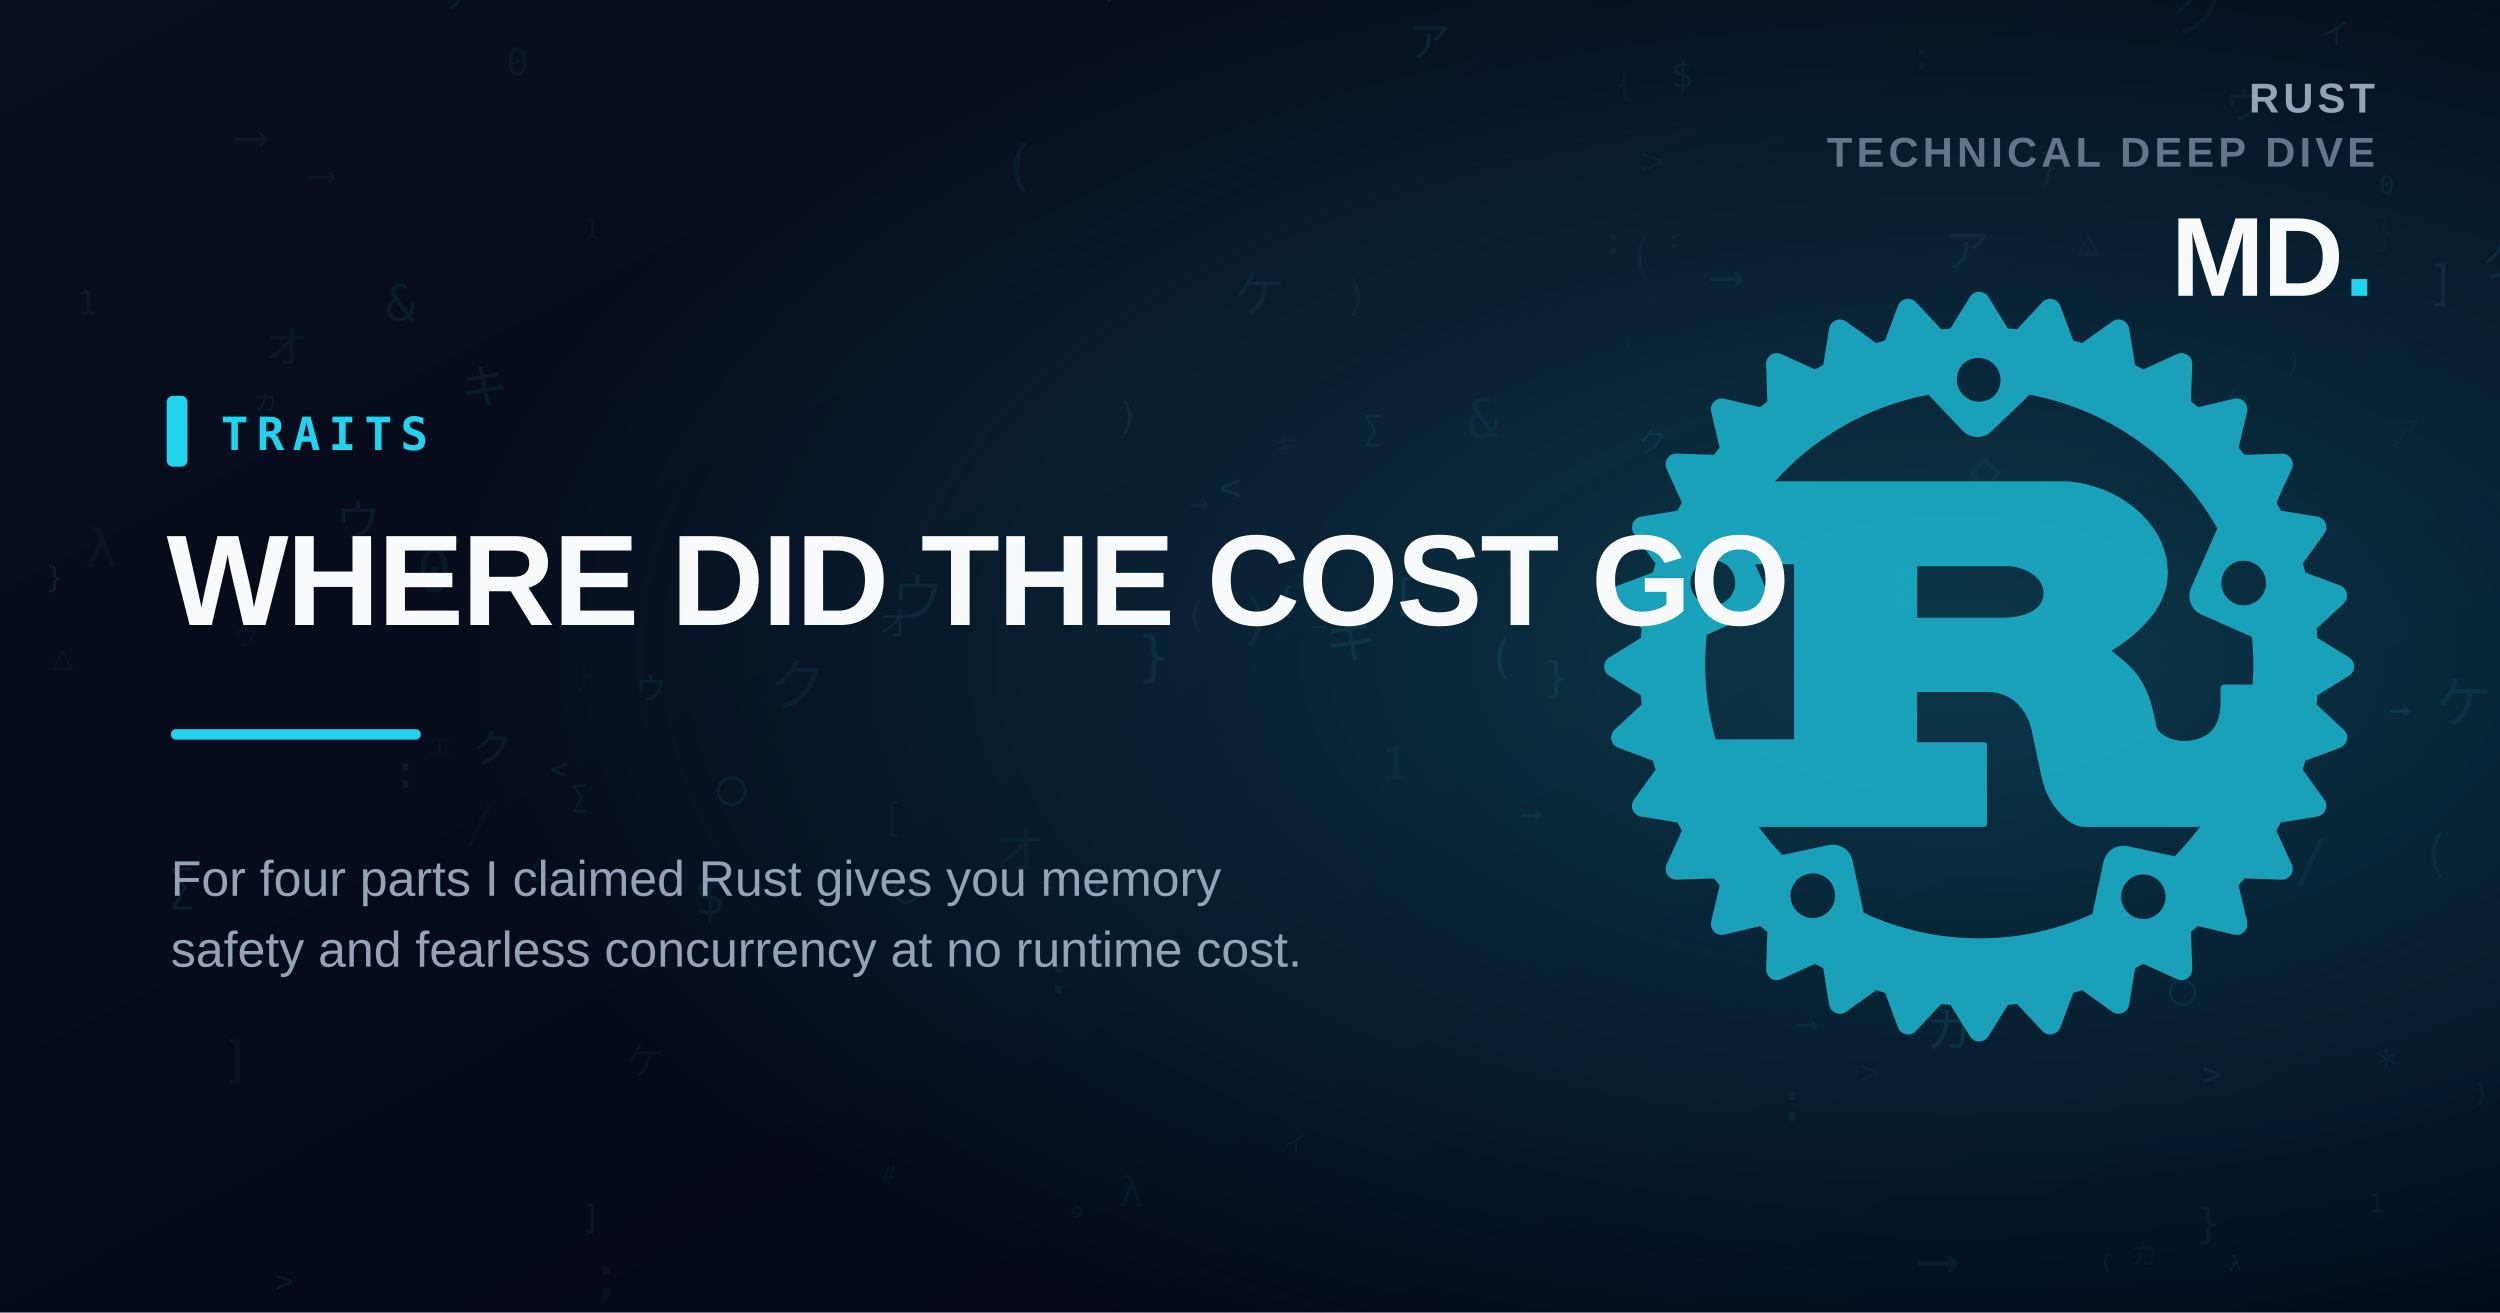
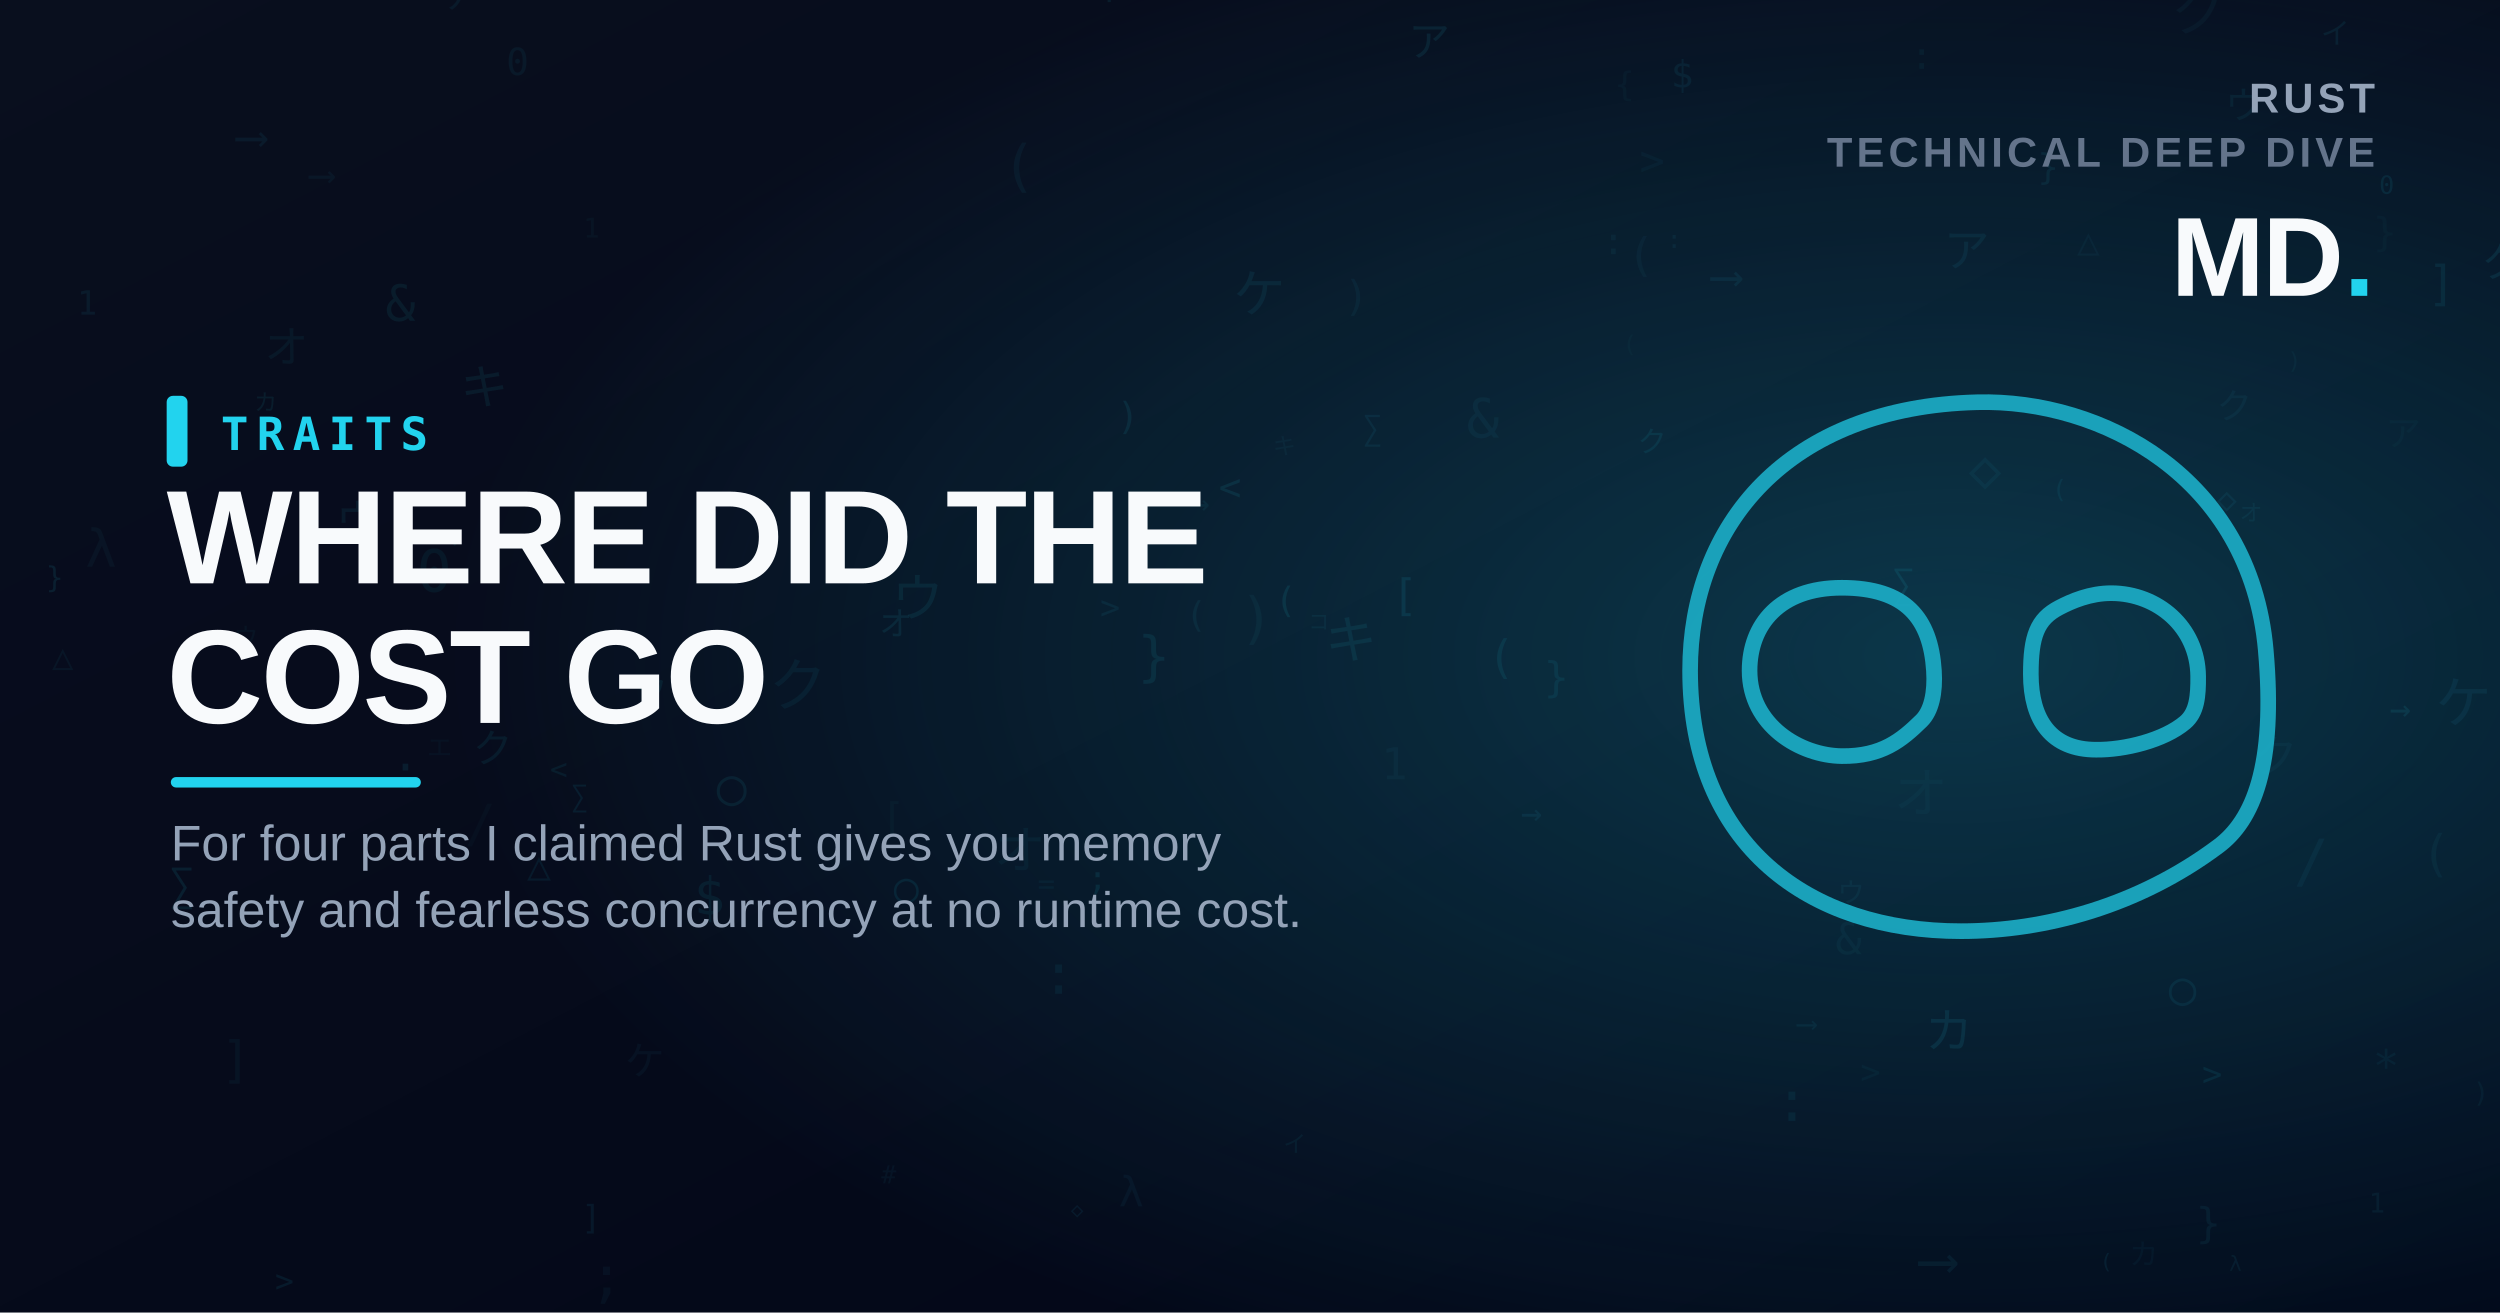
<svg xmlns="http://www.w3.org/2000/svg" viewBox="0 0 1200 630" width="1200" height="630" role="img" aria-label="WHERE DID THE COST GO">
  <defs>
    <linearGradient id="bg" x1="0" y1="0" x2="1" y2="1">
      <stop offset="0" stop-color="#0b1120" />
      <stop offset="1" stop-color="#020617" />
    </linearGradient>
    <radialGradient id="glow" cx="0.78" cy="0.5" r="0.6">
      <stop offset="0" stop-color="#22d3ee" stop-opacity="0.28" />
      <stop offset="1" stop-color="#22d3ee" stop-opacity="0" />
    </radialGradient>
  </defs>
  <rect width="1200" height="630" fill="url(#bg)" />
  <g>
    <text x="25" y="321" font-size="17" fill="#22d3ee" opacity="0.066" font-family="ui-monospace, monospace">△</text>
    <text x="636" y="316" font-size="25" fill="#22d3ee" opacity="0.099" font-family="ui-monospace, monospace">キ</text>
    <text x="422" y="305" font-size="16" fill="#22d3ee" opacity="0.106" font-family="ui-monospace, monospace">オ</text>
    <text x="223" y="404" font-size="25" fill="#22d3ee" opacity="0.031" font-family="ui-monospace, monospace">/</text>
    <text x="1068" y="57" font-size="18" fill="#22d3ee" opacity="0.076" font-family="ui-monospace, monospace">ウ</text>
    <text x="676" y="27" font-size="20" fill="#22d3ee" opacity="0.107" font-family="ui-monospace, monospace">ア</text>
    <text x="305" y="336" font-size="15" fill="#22d3ee" opacity="0.097" font-family="ui-monospace, monospace">ウ</text>
    <text x="114" y="73" font-size="22" fill="#22d3ee" opacity="0.075" font-family="ui-monospace, monospace">⟶</text>
    <text x="908" y="287" font-size="19" fill="#22d3ee" opacity="0.118" font-family="ui-monospace, monospace">∑</text>
    <text x="527" y="2" font-size="18" fill="#22d3ee" opacity="0.096" font-family="ui-monospace, monospace">+</text>
    <text x="536" y="206" font-size="18" fill="#22d3ee" opacity="0.104" font-family="ui-monospace, monospace">)</text>
    <text x="1064" y="245" font-size="16" fill="#22d3ee" opacity="0.085" font-family="ui-monospace, monospace">◇</text>
    <text x="185" y="154" font-size="24" fill="#22d3ee" opacity="0.092" font-family="ui-monospace, monospace">&amp;</text>
    <text x="528" y="297" font-size="16" fill="#22d3ee" opacity="0.082" font-family="ui-monospace, monospace">&gt;</text>
    <text x="730" y="396" font-size="17" fill="#22d3ee" opacity="0.088" font-family="ui-monospace, monospace">→</text>
    <text x="779" y="169" font-size="11" fill="#22d3ee" opacity="0.034" font-family="ui-monospace, monospace">(</text>
    <text x="253" y="422" font-size="19" fill="#22d3ee" opacity="0.087" font-family="ui-monospace, monospace">△</text>
    <text x="369" y="339" font-size="28" fill="#22d3ee" opacity="0.073" font-family="ui-monospace, monospace">ク</text>
    <text x="787" y="84" font-size="20" fill="#22d3ee" opacity="0.046" font-family="ui-monospace, monospace">&gt;</text>
    <text x="211" y="264" font-size="17" fill="#22d3ee" opacity="0.092" font-family="ui-monospace, monospace">→</text>
    <text x="274" y="387" font-size="14" fill="#22d3ee" opacity="0.100" font-family="ui-monospace, monospace">∑</text>
    <text x="1008" y="609" font-size="10" fill="#22d3ee" opacity="0.097" font-family="ui-monospace, monospace">(</text>
    <text x="423" y="568" font-size="12" fill="#22d3ee" opacity="0.061" font-family="ui-monospace, monospace">#</text>
    <text x="1114" y="21" font-size="14" fill="#22d3ee" opacity="0.086" font-family="ui-monospace, monospace">イ</text>
    <text x="81" y="432" font-size="21" fill="#22d3ee" opacity="0.116" font-family="ui-monospace, monospace">∑</text>
    <text x="546" y="324" font-size="26" fill="#22d3ee" opacity="0.099" font-family="ui-monospace, monospace">}</text>
    <text x="41" y="272" font-size="25" fill="#22d3ee" opacity="0.049" font-family="ui-monospace, monospace">λ</text>
    <text x="243" y="36" font-size="18" fill="#22d3ee" opacity="0.068" font-family="ui-monospace, monospace">0</text>
    <text x="654" y="211" font-size="16" fill="#22d3ee" opacity="0.085" font-family="ui-monospace, monospace">∑</text>
    <text x="429" y="433" font-size="20" fill="#22d3ee" opacity="0.108" font-family="ui-monospace, monospace">○</text>
    <text x="611" y="218" font-size="11" fill="#22d3ee" opacity="0.051" font-family="ui-monospace, monospace">キ</text>
    <text x="704" y="210" font-size="26" fill="#22d3ee" opacity="0.065" font-family="ui-monospace, monospace">&amp;</text>
    <text x="112" y="310" font-size="12" fill="#22d3ee" opacity="0.047" font-family="ui-monospace, monospace">ウ</text>
    <text x="1098" y="177" font-size="11" fill="#22d3ee" opacity="0.050" font-family="ui-monospace, monospace">)</text>
    <text x="205" y="363" font-size="12" fill="#22d3ee" opacity="0.045" font-family="ui-monospace, monospace">エ</text>
    <text x="985" y="239" font-size="12" fill="#22d3ee" opacity="0.086" font-family="ui-monospace, monospace">(</text>
    <text x="477" y="417" font-size="25" fill="#22d3ee" opacity="0.055" font-family="ui-monospace, monospace">オ</text>
    <text x="221" y="194" font-size="23" fill="#22d3ee" opacity="0.093" font-family="ui-monospace, monospace">キ</text>
    <text x="1064" y="201" font-size="17" fill="#22d3ee" opacity="0.063" font-family="ui-monospace, monospace">ク</text>
    <text x="428" y="296" font-size="25" fill="#22d3ee" opacity="0.101" font-family="ui-monospace, monospace">ウ</text>
    <text x="264" y="374" font-size="14" fill="#22d3ee" opacity="0.093" font-family="ui-monospace, monospace">&lt;</text>
    <text x="200" y="284" font-size="28" fill="#22d3ee" opacity="0.073" font-family="ui-monospace, monospace">0</text>
    <text x="585" y="240" font-size="18" fill="#22d3ee" opacity="0.113" font-family="ui-monospace, monospace">&lt;</text>
    <text x="514" y="584" font-size="10" fill="#22d3ee" opacity="0.089" font-family="ui-monospace, monospace">◇</text>
    <text x="775" y="46" font-size="16" fill="#22d3ee" opacity="0.037" font-family="ui-monospace, monospace">{</text>
    <text x="22" y="282" font-size="14" fill="#22d3ee" opacity="0.117" font-family="ui-monospace, monospace">}</text>
    <text x="663" y="374" font-size="21" fill="#22d3ee" opacity="0.047" font-family="ui-monospace, monospace">1</text>
    <text x="1070" y="610" font-size="10" fill="#22d3ee" opacity="0.084" font-family="ui-monospace, monospace">λ</text>
    <text x="333" y="439" font-size="25" fill="#22d3ee" opacity="0.092" font-family="ui-monospace, monospace">$</text>
    <text x="882" y="433" font-size="13" fill="#22d3ee" opacity="0.069" font-family="ui-monospace, monospace">ウ</text>
    <text x="1165" y="144" font-size="23" fill="#22d3ee" opacity="0.099" font-family="ui-monospace, monospace">]</text>
    <text x="978" y="86" font-size="17" fill="#22d3ee" opacity="0.091" font-family="ui-monospace, monospace">}</text>
    <text x="279" y="590" font-size="16" fill="#22d3ee" opacity="0.088" font-family="ui-monospace, monospace">]</text>
    <text x="522" y="427" font-size="16" fill="#22d3ee" opacity="0.116" font-family="ui-monospace, monospace">;</text>
    <text x="592" y="150" font-size="25" fill="#22d3ee" opacity="0.089" font-family="ui-monospace, monospace">ケ</text>
    <text x="1139" y="519" font-size="21" fill="#22d3ee" opacity="0.066" font-family="ui-monospace, monospace">*</text>
    <text x="37" y="151" font-size="16" fill="#22d3ee" opacity="0.085" font-family="ui-monospace, monospace">1</text>
    <text x="893" y="520" font-size="16" fill="#22d3ee" opacity="0.050" font-family="ui-monospace, monospace">&gt;</text>
    <text x="1169" y="347" font-size="27" fill="#22d3ee" opacity="0.083" font-family="ui-monospace, monospace">ケ</text>
    <text x="917" y="33" font-size="18" fill="#22d3ee" opacity="0.055" font-family="ui-monospace, monospace">:</text>
    <text x="498" y="429" font-size="14" fill="#22d3ee" opacity="0.062" font-family="ui-monospace, monospace">=</text>
    <text x="127" y="174" font-size="21" fill="#22d3ee" opacity="0.070" font-family="ui-monospace, monospace">オ</text>
    <text x="612" y="294" font-size="17" fill="#22d3ee" opacity="0.115" font-family="ui-monospace, monospace">(</text>
    <text x="1081" y="371" font-size="22" fill="#22d3ee" opacity="0.048" font-family="ui-monospace, monospace">ク</text>
    <text x="1137" y="582" font-size="13" fill="#22d3ee" opacity="0.076" font-family="ui-monospace, monospace">1</text>
    <text x="1142" y="93" font-size="12" fill="#22d3ee" opacity="0.110" font-family="ui-monospace, monospace">0</text>
    <text x="1139" y="118" font-size="19" fill="#22d3ee" opacity="0.032" font-family="ui-monospace, monospace">}</text>
    <text x="852" y="538" font-size="27" fill="#22d3ee" opacity="0.080" font-family="ui-monospace, monospace">:</text>
    <text x="769" y="122" font-size="18" fill="#22d3ee" opacity="0.066" font-family="ui-monospace, monospace">:</text>
    <text x="781" y="130" font-size="22" fill="#22d3ee" opacity="0.048" font-family="ui-monospace, monospace">(</text>
    <text x="300" y="516" font-size="19" fill="#22d3ee" opacity="0.054" font-family="ui-monospace, monospace">ケ</text>
    <text x="188" y="378" font-size="22" fill="#22d3ee" opacity="0.109" font-family="ui-monospace, monospace">:</text>
    <text x="1042" y="15" font-size="26" fill="#22d3ee" opacity="0.047" font-family="ui-monospace, monospace">ク</text>
    <text x="863" y="496" font-size="14" fill="#22d3ee" opacity="0.082" font-family="ui-monospace, monospace">⟶</text>
    <text x="922" y="614" font-size="27" fill="#22d3ee" opacity="0.082" font-family="ui-monospace, monospace">⟶</text>
    <text x="1022" y="607" font-size="14" fill="#22d3ee" opacity="0.045" font-family="ui-monospace, monospace">カ</text>
    <text x="149" y="90" font-size="18" fill="#22d3ee" opacity="0.059" font-family="ui-monospace, monospace">⟶</text>
    <text x="276" y="329" font-size="14" fill="#22d3ee" opacity="0.031" font-family="ui-monospace, monospace">}</text>
    <text x="280" y="114" font-size="13" fill="#22d3ee" opacity="0.045" font-family="ui-monospace, monospace">1</text>
    <text x="1162" y="418" font-size="24" fill="#22d3ee" opacity="0.057" font-family="ui-monospace, monospace">(</text>
    <text x="909" y="390" font-size="26" fill="#22d3ee" opacity="0.041" font-family="ui-monospace, monospace">オ</text>
    <text x="500" y="477" font-size="27" fill="#22d3ee" opacity="0.071" font-family="ui-monospace, monospace">:</text>
    <text x="668" y="293" font-size="21" fill="#22d3ee" opacity="0.119" font-family="ui-monospace, monospace">[</text>
    <text x="1147" y="346" font-size="17" fill="#22d3ee" opacity="0.116" font-family="ui-monospace, monospace">→</text>
    <text x="1145" y="214" font-size="17" fill="#22d3ee" opacity="0.038" font-family="ui-monospace, monospace">ア</text>
    <text x="822" y="140" font-size="22" fill="#22d3ee" opacity="0.088" font-family="ui-monospace, monospace">⟶</text>
    <text x="933" y="128" font-size="22" fill="#22d3ee" opacity="0.083" font-family="ui-monospace, monospace">ア</text>
    <text x="714" y="323" font-size="22" fill="#22d3ee" opacity="0.107" font-family="ui-monospace, monospace">(</text>
    <text x="997" y="122" font-size="18" fill="#22d3ee" opacity="0.054" font-family="ui-monospace, monospace">△</text>
    <text x="481" y="89" font-size="27" fill="#22d3ee" opacity="0.063" font-family="ui-monospace, monospace">(</text>
    <text x="122" y="197" font-size="11" fill="#22d3ee" opacity="0.096" font-family="ui-monospace, monospace">カ</text>
    <text x="161" y="258" font-size="22" fill="#22d3ee" opacity="0.089" font-family="ui-monospace, monospace">ウ</text>
    <text x="227" y="366" font-size="19" fill="#22d3ee" opacity="0.093" font-family="ui-monospace, monospace">ク</text>
    <text x="423" y="399" font-size="19" fill="#22d3ee" opacity="0.039" font-family="ui-monospace, monospace">[</text>
    <text x="132" y="620" font-size="15" fill="#22d3ee" opacity="0.099" font-family="ui-monospace, monospace">&gt;</text>
    <text x="786" y="217" font-size="14" fill="#22d3ee" opacity="0.102" font-family="ui-monospace, monospace">ク</text>
    <text x="616" y="553" font-size="11" fill="#22d3ee" opacity="0.073" font-family="ui-monospace, monospace">イ</text>
    <text x="283" y="622" font-size="27" fill="#22d3ee" opacity="0.053" font-family="ui-monospace, monospace">;</text>
    <text x="1075" y="250" font-size="11" fill="#22d3ee" opacity="0.081" font-family="ui-monospace, monospace">オ</text>
    <text x="741" y="332" font-size="20" fill="#22d3ee" opacity="0.094" font-family="ui-monospace, monospace">}</text>
    <text x="800" y="119" font-size="12" fill="#22d3ee" opacity="0.073" font-family="ui-monospace, monospace">:</text>
    <text x="569" y="301" font-size="17" fill="#22d3ee" opacity="0.077" font-family="ui-monospace, monospace">(</text>
    <text x="1187" y="529" font-size="13" fill="#22d3ee" opacity="0.060" font-family="ui-monospace, monospace">)</text>
    <text x="537" y="579" font-size="20" fill="#22d3ee" opacity="0.057" font-family="ui-monospace, monospace">λ</text>
    <text x="571" y="247" font-size="16" fill="#22d3ee" opacity="0.073" font-family="ui-monospace, monospace">→</text>
    <text x="1191" y="133" font-size="20" fill="#22d3ee" opacity="0.117" font-family="ui-monospace, monospace">ク</text>
    <text x="1101" y="423" font-size="28" fill="#22d3ee" opacity="0.069" font-family="ui-monospace, monospace">/</text>
    <text x="628" y="302" font-size="10" fill="#22d3ee" opacity="0.073" font-family="ui-monospace, monospace">コ</text>
    <text x="344" y="386" font-size="24" fill="#22d3ee" opacity="0.095" font-family="ui-monospace, monospace">○</text>
    <text x="106" y="517" font-size="24" fill="#22d3ee" opacity="0.056" font-family="ui-monospace, monospace">]</text>
    <text x="1054" y="594" font-size="20" fill="#22d3ee" opacity="0.077" font-family="ui-monospace, monospace">}</text>
    <text x="645" y="149" font-size="20" fill="#22d3ee" opacity="0.065" font-family="ui-monospace, monospace">)</text>
    <text x="1041" y="482" font-size="22" fill="#22d3ee" opacity="0.097" font-family="ui-monospace, monospace">○</text>
    <text x="211" y="4" font-size="17" fill="#22d3ee" opacity="0.074" font-family="ui-monospace, monospace">ケ</text>
    <text x="1057" y="521" font-size="16" fill="#22d3ee" opacity="0.108" font-family="ui-monospace, monospace">&gt;</text>
    <text x="924" y="503" font-size="23" fill="#22d3ee" opacity="0.118" font-family="ui-monospace, monospace">カ</text>
    <text x="802" y="42" font-size="18" fill="#22d3ee" opacity="0.083" font-family="ui-monospace, monospace">$</text>
    <text x="881" y="458" font-size="21" fill="#22d3ee" opacity="0.052" font-family="ui-monospace, monospace">&amp;</text>
    <text x="945" y="234" font-size="26" fill="#22d3ee" opacity="0.066" font-family="ui-monospace, monospace">◇</text>
    <text x="595" y="306" font-size="27" fill="#22d3ee" opacity="0.057" font-family="ui-monospace, monospace">)</text>
  </g>
  <rect width="1200" height="630" fill="url(#glow)" />
  <g>
-     <g transform="translate(770.0 140.0) scale(15.000)" opacity="0.9">
-       <path fill="#22d3ee" d="m23.835 11.703l-1.008-.623l-.028-.294l.866-.807a.348.348 0 0 0-.116-.578l-1.106-.414a9 9 0 0 0-.087-.285l.69-.96a.346.346 0 0 0-.226-.544l-1.166-.19a9 9 0 0 0-.14-.261l.49-1.076a.34.34 0 0 0-.028-.336a.35.35 0 0 0-.3-.154l-1.185.041a7 7 0 0 0-.188-.227l.273-1.153a.347.347 0 0 0-.417-.417l-1.153.273l-.228-.188l.041-1.184a.344.344 0 0 0-.49-.328l-1.076.49l-.262-.14l-.19-1.167a.348.348 0 0 0-.545-.226l-.96.69a9 9 0 0 0-.285-.086L14.597.453a.348.348 0 0 0-.578-.116l-.807.867a9 9 0 0 0-.294-.028L12.295.168a.346.346 0 0 0-.59 0l-.623 1.008l-.294.028L9.98.337a.346.346 0 0 0-.578.116l-.414 1.106l-.285.086l-.959-.69a.348.348 0 0 0-.545.226l-.19 1.167a9 9 0 0 0-.262.14l-1.076-.49a.346.346 0 0 0-.49.328l.041 1.184a8 8 0 0 0-.228.187l-1.153-.272a.347.347 0 0 0-.417.417l.271 1.153l-.186.227l-1.184-.042a.346.346 0 0 0-.328.49l.49 1.077a9 9 0 0 0-.14.262l-1.166.19a.348.348 0 0 0-.226.544l.69.958l-.087.286l-1.106.414a.348.348 0 0 0-.116.578l.866.807a9 9 0 0 0-.028.294l-1.008.623a.344.344 0 0 0 0 .59l1.008.623q.012.147.028.294l-.866.807a.346.346 0 0 0 .116.578l1.106.415q.042.144.087.285l-.69.959a.345.345 0 0 0 .227.544l1.166.19q.069.132.14.262l-.49 1.076a.346.346 0 0 0 .328.49l1.183-.041q.093.115.187.227l-.27 1.154a.346.346 0 0 0 .416.417l1.153-.272q.113.096.228.187l-.041 1.184a.344.344 0 0 0 .49.327l1.076-.49q.13.073.262.14l.19 1.167a.348.348 0 0 0 .545.227l.959-.69a9 9 0 0 0 .285.086l.414 1.107a.345.345 0 0 0 .578.115l.808-.865l.294.03l.623 1.006a.347.347 0 0 0 .59 0l.623-1.007q.148-.013.294-.03l.807.866a.348.348 0 0 0 .578-.115l.414-1.107a9 9 0 0 0 .285-.087l.959.69a.345.345 0 0 0 .545-.226l.19-1.166l.262-.14l1.076.49a.347.347 0 0 0 .49-.328l-.041-1.184a7 7 0 0 0 .227-.187l1.153.272a.347.347 0 0 0 .417-.416l-.272-1.155q.095-.112.187-.227l1.184.041a.344.344 0 0 0 .328-.49l-.49-1.076q.072-.13.141-.262l1.166-.19a.348.348 0 0 0 .226-.544l-.69-.959l.087-.285l1.106-.414a.346.346 0 0 0 .116-.579l-.866-.807q.016-.147.028-.294l1.008-.624a.344.344 0 0 0 0-.589zm-6.742 8.355a.714.714 0 0 1 .299-1.396a.714.714 0 1 1-.3 1.396zm-.342-2.314a.65.65 0 0 0-.771.5l-.358 1.669a8.7 8.7 0 0 1-3.619.78a8.7 8.7 0 0 1-3.695-.815L7.95 18.21a.65.65 0 0 0-.772-.5l-1.473.317a9 9 0 0 1-.761-.898h7.167c.081 0 .136-.014.136-.088v-2.536c0-.074-.054-.088-.136-.088h-2.096v-1.608h2.268c.206 0 1.106.059 1.393 1.209c.09.353.288 1.504.424 1.873c.134.413.683 1.238 1.268 1.238h3.572a1 1 0 0 0 .13-.013a9 9 0 0 1-.813.952zm-9.914 2.28a.714.714 0 1 1-.3-1.396a.714.714 0 0 1 .3 1.396M4.117 8.997a.714.714 0 1 1-1.303.58a.714.714 0 0 1 1.304-.58m-.834 1.981l1.534-.682a.65.65 0 0 0 .33-.858l-.316-.715h1.244v5.602H3.567a8.8 8.8 0 0 1-.284-3.348zm6.734-.543V8.784h2.96c.153 0 1.08.177 1.08.87c0 .574-.712.78-1.296.78zm10.757 1.486q0 .329-.024.651h-.9c-.09 0-.127.059-.127.148v.413c0 .973-.548 1.184-1.03 1.238c-.457.052-.964-.191-1.027-.472c-.27-1.518-.72-1.843-1.43-2.403c.882-.56 1.799-1.386 1.799-2.492c0-1.193-.82-1.945-1.377-2.315c-.783-.516-1.65-.62-1.883-.62H5.468a8.77 8.77 0 0 1 4.907-2.77l1.098 1.152a.65.65 0 0 0 .918.02l1.227-1.173a8.78 8.78 0 0 1 6.004 4.276l-.84 1.898a.65.65 0 0 0 .33.859l1.618.718q.042.43.042.872zm-9.3-9.6a.713.713 0 1 1 .984 1.032a.714.714 0 0 1-.984-1.031m8.339 6.71a.71.71 0 0 1 .939-.362a.714.714 0 1 1-.94.364z" />
+     <g transform="translate(770.0 140.0) scale(7.500)" opacity="0.9">
+       <path fill="none" stroke="#22d3ee" stroke-linecap="round" stroke-linejoin="round" d="M42.34 22.934c.663 7.436-.816 10.903-3.032 12.558c-5.108 3.815-11.086 5.437-16.474 5.437c-9.668 0-17.334-5.437-17.334-16.677c0-9.344 6.26-16.872 18.381-17.176c7.917-.198 17.472 4.755 18.46 15.857z" />
+       <path fill="none" stroke="#22d3ee" stroke-linecap="round" stroke-linejoin="round" d="M21.105 24.252c.092 1.414-.163 2.588-.804 3.214c-1.267 1.238-2.532 2.287-5.095 2.258c-2.644-.03-5.9-1.952-5.9-5.472c0-2.928 1.92-5.302 5.9-5.302c4.08 0 5.682 1.947 5.899 5.302m16.91.358c.013 1.282-.078 2.32-.838 2.963c-1.344 1.138-3.873 1.765-5.698 1.741c-2.845 0-4.173-1.88-4.173-4.84c0-2.423.4-3.51 1.812-4.25c.804-.422 1.985-.931 3.35-.927c2.943.01 5.516 2.168 5.547 5.313" />
    </g>
  </g>
  <rect width="1200" height="630" fill="#020617" opacity="0.18" />
  <g font-family="Arial, Helvetica, sans-serif">
    <text x="1140" y="54" text-anchor="end" font-size="20" font-weight="700" letter-spacing="2" fill="#94a3b8">RUST</text>
    <text x="1140" y="80" text-anchor="end" font-size="20" font-weight="700" letter-spacing="2" fill="#64748b">TECHNICAL DEEP DIVE</text>
    <text x="1140" y="142" text-anchor="end" font-size="54" font-weight="900" letter-spacing="-1" fill="#f8fafc">MD<tspan fill="#22d3ee">.</tspan>
    </text>
  </g>
  <g font-family="ui-monospace, SFMono-Regular, Menlo, monospace">
    <rect x="80" y="190" width="10" height="34" rx="3" fill="#22d3ee" />
    <text x="106" y="216" font-size="22" font-weight="700" letter-spacing="4" fill="#22d3ee">TRAITS</text>
  </g>
-   <text x="80" y="300" font-family="Arial, Helvetica, sans-serif" font-size="62" font-weight="900" letter-spacing="-1" fill="#f8fafc">WHERE DID THE COST GO</text>
-   <rect x="82" y="350" width="120" height="5" rx="2.5" fill="#22d3ee" />
-   <text x="82" y="430" font-size="24" fill="#94a3b8" font-family="Arial, Helvetica, sans-serif">For four parts I claimed Rust gives you memory</text>
-   <text x="82" y="464" font-size="24" fill="#94a3b8" font-family="Arial, Helvetica, sans-serif">safety and fearless concurrency at no runtime cost.</text>
+   <text x="80" y="280" font-family="Arial, Helvetica, sans-serif" font-size="64" font-weight="900" letter-spacing="-1" fill="#f8fafc">WHERE DID THE</text>
+   <text x="80" y="347" font-family="Arial, Helvetica, sans-serif" font-size="64" font-weight="900" letter-spacing="-1" fill="#f8fafc">COST GO</text>
+   <rect x="82" y="373" width="120" height="5" rx="2.5" fill="#22d3ee" />
+   <text x="82" y="413" font-size="24" fill="#94a3b8" font-family="Arial, Helvetica, sans-serif">For four parts I claimed Rust gives you memory</text>
+   <text x="82" y="445" font-size="24" fill="#94a3b8" font-family="Arial, Helvetica, sans-serif">safety and fearless concurrency at no runtime cost.</text>
</svg>
